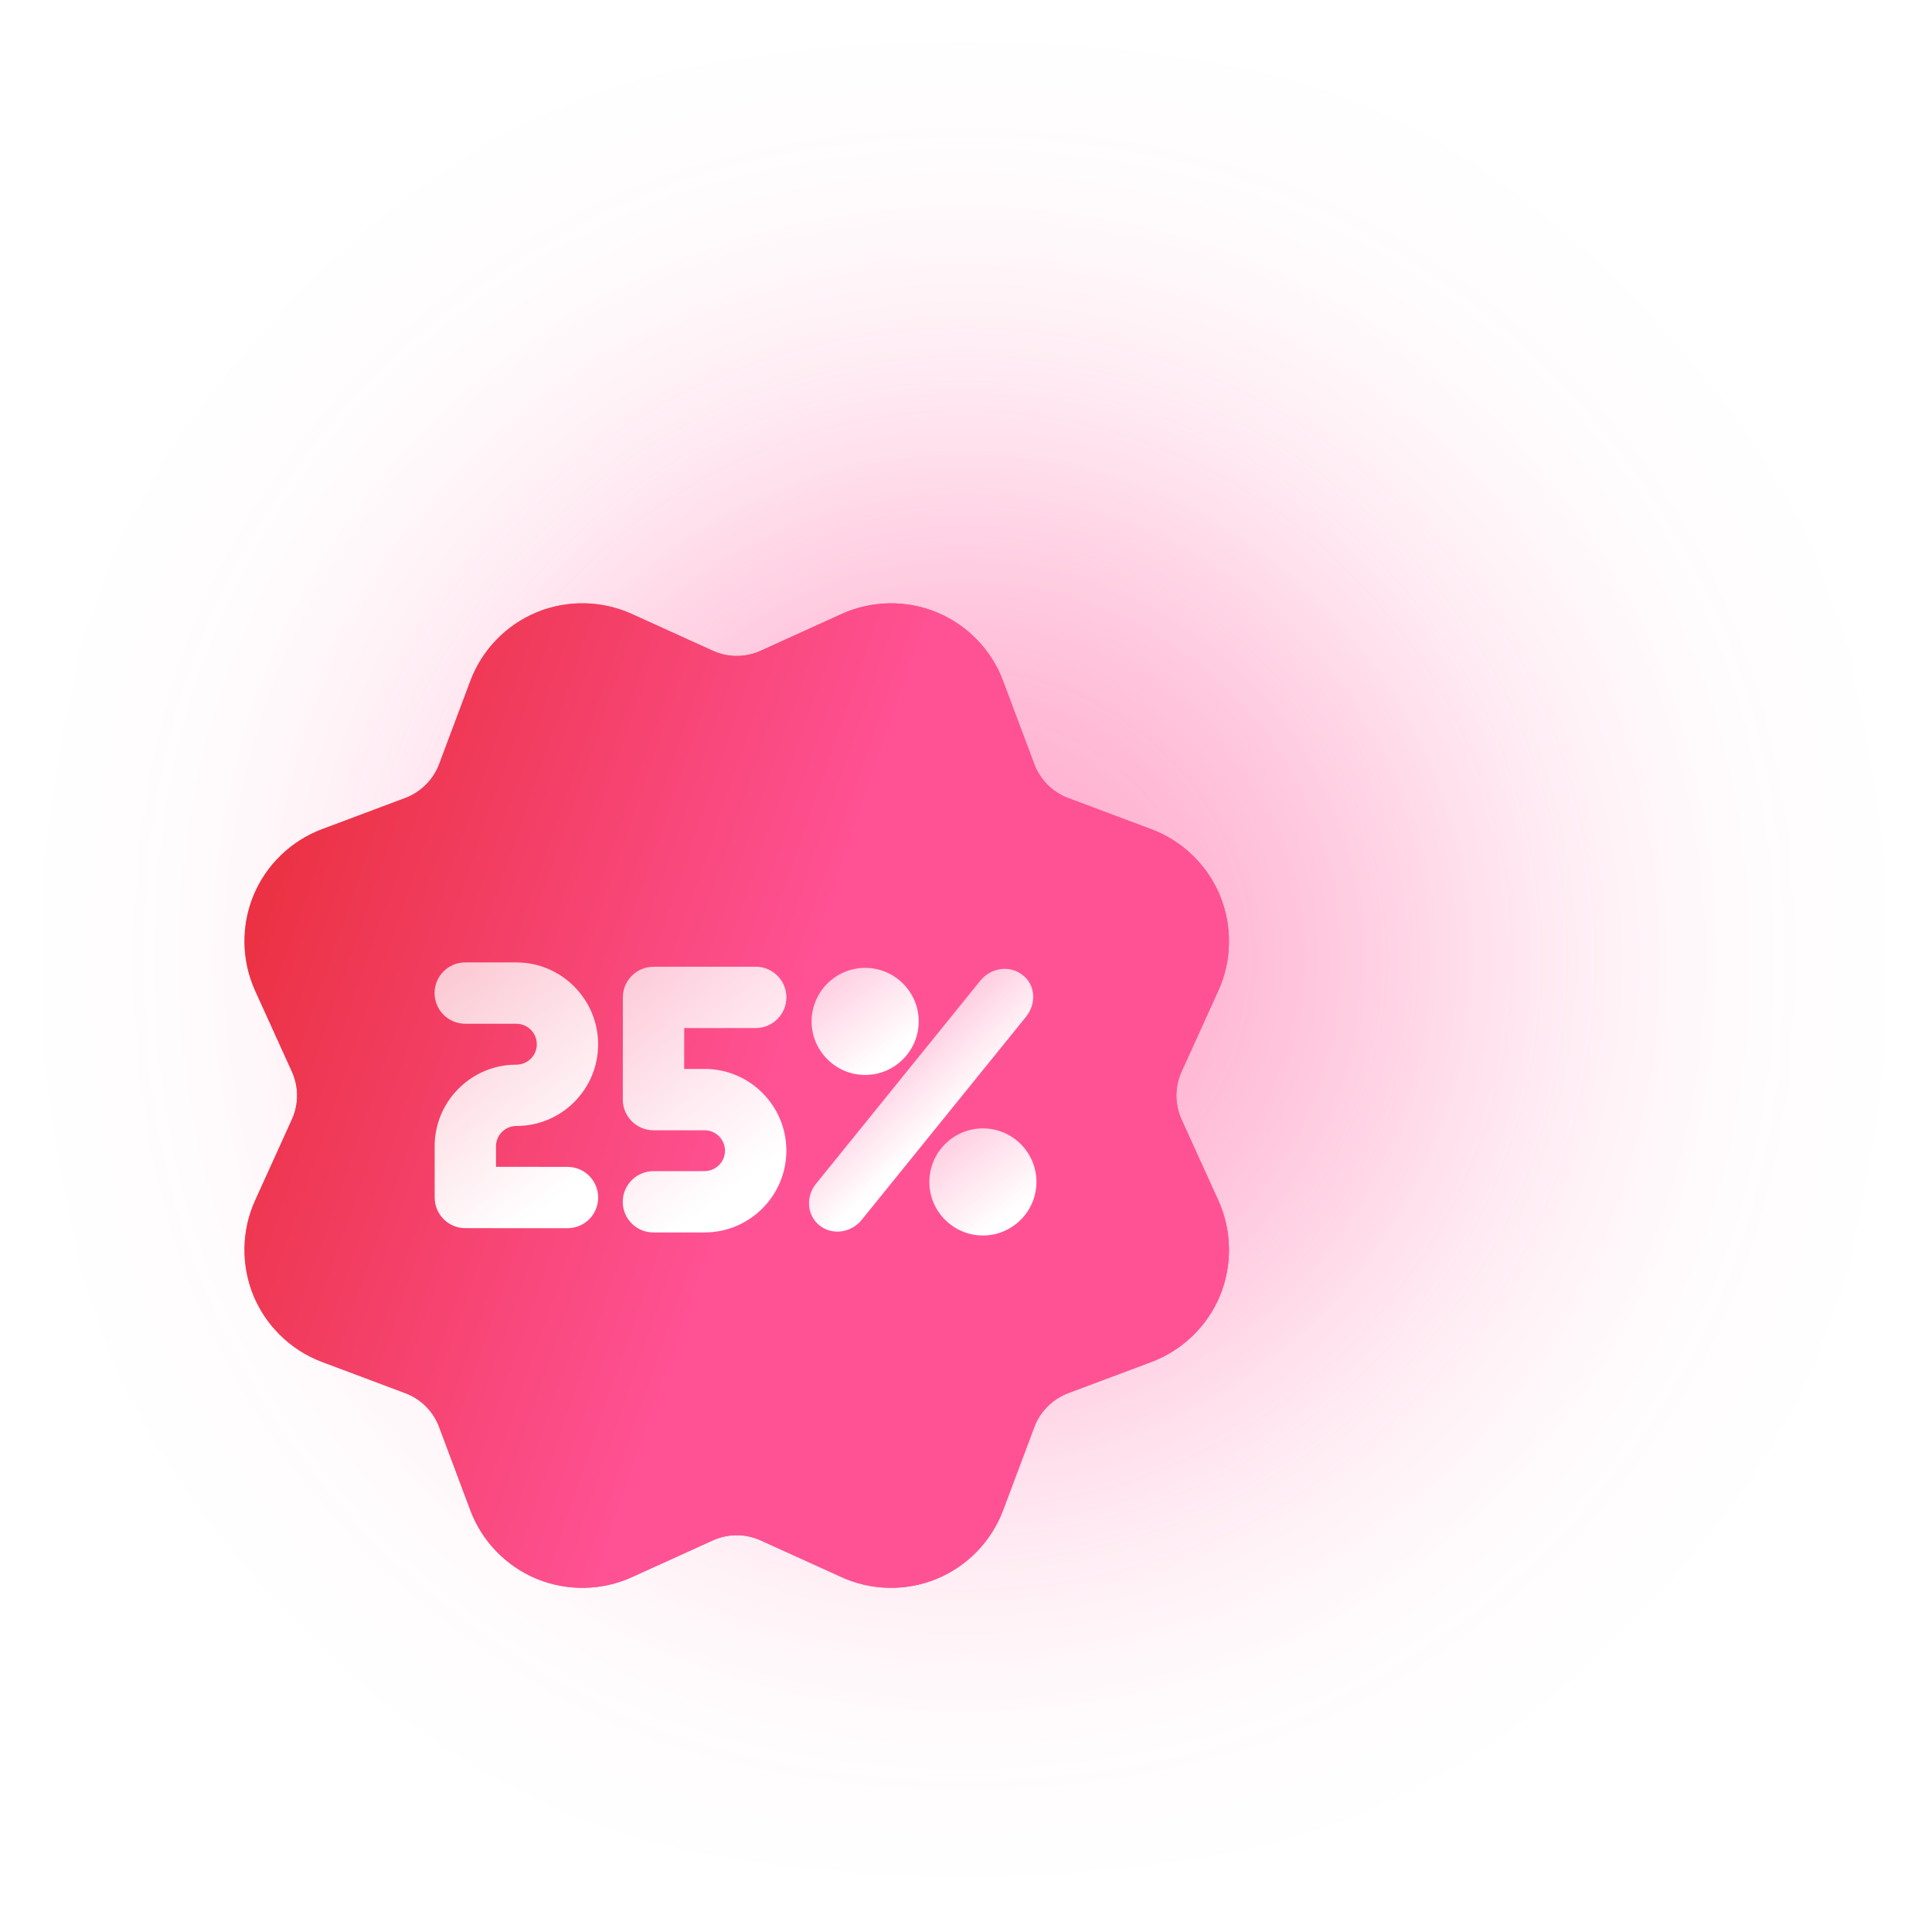
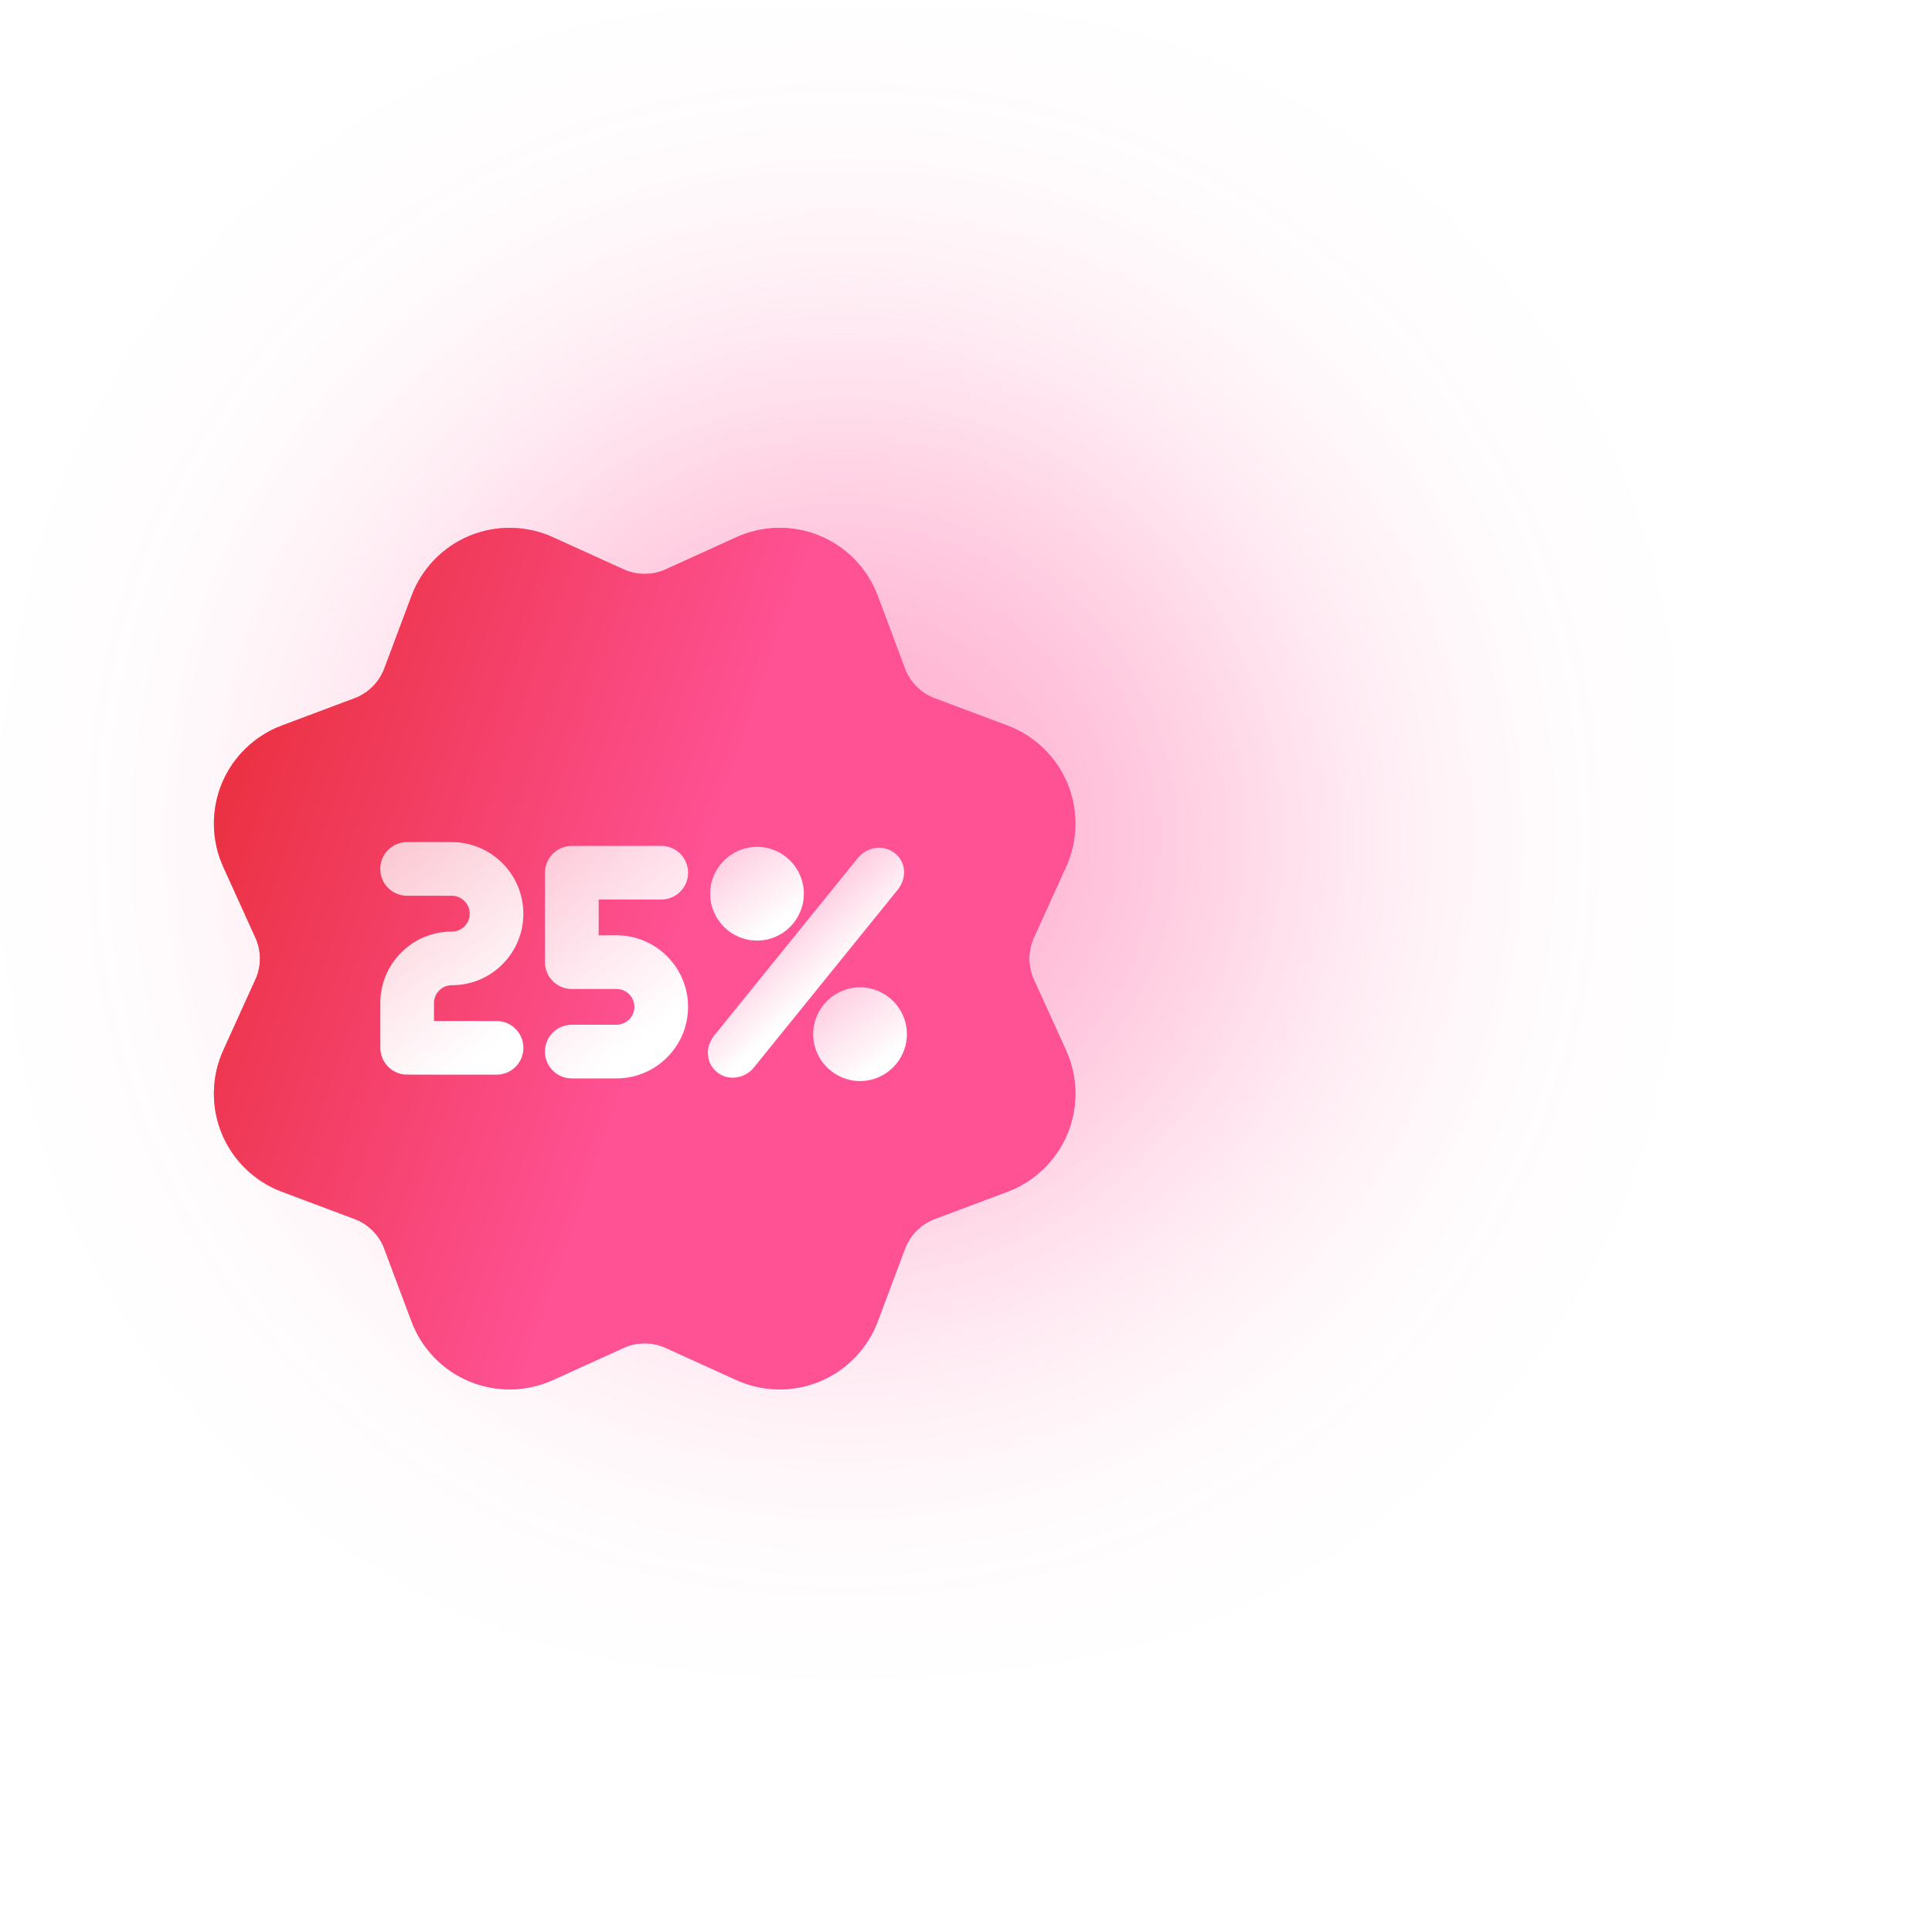
- <svg xmlns="http://www.w3.org/2000/svg" width="70" height="70" viewBox="0 0 70 70" fill="none">
+ <svg xmlns="http://www.w3.org/2000/svg" width="80" height="80" viewBox="0 0 80 80" fill="none">
  <g filter="url(#filter0_di_3373_2675)">
    <path d="M37.475 51.708C37.689 51.139 38.139 50.69 38.707 50.476L41.718 49.347C42.839 48.927 43.745 48.052 44.202 46.947C44.659 45.84 44.639 44.582 44.143 43.493L42.814 40.566C42.562 40.011 42.561 39.377 42.814 38.824L44.143 35.897C44.639 34.808 44.659 33.55 44.202 32.443C43.747 31.34 42.839 30.463 41.718 30.043L38.707 28.914C38.137 28.7 37.687 28.25 37.475 27.682L36.345 24.67C35.927 23.549 35.05 22.641 33.946 22.186C32.84 21.728 31.58 21.749 30.491 22.245L27.565 23.574C27.011 23.827 26.376 23.827 25.822 23.574L22.895 22.245C21.806 21.749 20.547 21.728 19.441 22.186C18.336 22.643 17.462 23.549 17.041 24.67L15.912 27.681C15.699 28.249 15.249 28.699 14.68 28.913L11.67 30.042C10.549 30.462 9.643 31.337 9.186 32.442C8.729 33.548 8.749 34.807 9.245 35.896L10.573 38.822C10.826 39.377 10.827 40.011 10.573 40.565L9.245 43.492C8.749 44.581 8.729 45.839 9.186 46.946C9.405 47.474 9.726 47.951 10.126 48.35C10.56 48.785 11.085 49.127 11.67 49.346L14.68 50.475C15.251 50.688 15.701 51.138 15.912 51.707L17.041 54.718C17.46 55.838 18.337 56.745 19.441 57.202C20.548 57.659 21.806 57.639 22.895 57.143L25.822 55.814C26.377 55.562 27.011 55.561 27.565 55.814L30.491 57.143C31.58 57.639 32.839 57.659 33.946 57.202C35.05 56.744 35.925 55.838 36.345 54.718L37.475 51.708Z" fill="url(#paint0_linear_3373_2675)" />
  </g>
  <g filter="url(#filter1_b_3373_2675)">
    <path d="M37.475 51.708C37.689 51.139 38.139 50.69 38.707 50.476L41.718 49.347C42.839 48.927 43.745 48.052 44.202 46.947C44.659 45.84 44.639 44.582 44.143 43.493L42.814 40.566C42.562 40.011 42.561 39.377 42.814 38.824L44.143 35.897C44.639 34.808 44.659 33.55 44.202 32.443C43.747 31.34 42.839 30.463 41.718 30.043L38.707 28.914C38.137 28.7 37.687 28.25 37.475 27.682L36.345 24.67C35.927 23.549 35.05 22.641 33.946 22.186C32.84 21.728 31.58 21.749 30.491 22.245L27.565 23.574C27.011 23.827 26.376 23.827 25.822 23.574L22.895 22.245C21.806 21.749 20.547 21.728 19.441 22.186C18.336 22.643 17.462 23.549 17.041 24.67L15.912 27.681C15.699 28.249 15.249 28.699 14.68 28.913L11.67 30.042C10.549 30.462 9.643 31.337 9.186 32.442C8.729 33.548 8.749 34.807 9.245 35.896L10.573 38.822C10.826 39.377 10.827 40.011 10.573 40.565L9.245 43.492C8.749 44.581 8.729 45.839 9.186 46.946C9.405 47.474 9.726 47.951 10.126 48.35C10.56 48.785 11.085 49.127 11.67 49.346L14.68 50.475C15.251 50.688 15.701 51.138 15.912 51.707L17.041 54.718C17.46 55.838 18.337 56.745 19.441 57.202C20.548 57.659 21.806 57.639 22.895 57.143L25.822 55.814C26.377 55.562 27.011 55.561 27.565 55.814L30.491 57.143C31.58 57.639 32.839 57.659 33.946 57.202C35.05 56.744 35.925 55.838 36.345 54.718L37.475 51.708Z" fill="url(#paint1_linear_3373_2675)" />
  </g>
  <g filter="url(#filter2_b_3373_2675)">
    <path d="M25.531 38.729L24.789 38.73L24.79 37.249L27.381 37.248C27.994 37.248 28.492 36.75 28.492 36.136C28.492 35.523 27.995 35.025 27.381 35.026L23.678 35.027C23.065 35.027 22.567 35.525 22.567 36.138L22.565 39.841C22.565 40.455 23.062 40.952 23.676 40.952L25.528 40.952C25.936 40.951 26.268 41.283 26.268 41.692C26.268 42.1 25.936 42.432 25.527 42.432L23.676 42.433C23.062 42.433 22.564 42.931 22.564 43.544C22.563 43.851 22.688 44.129 22.889 44.33C23.09 44.531 23.367 44.655 23.674 44.654L25.525 44.654C26.317 44.653 27.061 44.345 27.62 43.786C28.18 43.226 28.491 42.481 28.491 41.69C28.492 40.058 27.162 38.729 25.531 38.729Z" fill="url(#paint2_linear_3373_2675)" />
  </g>
  <g filter="url(#filter3_b_3373_2675)">
    <path d="M20.562 42.278L17.971 42.276L17.97 41.536C17.969 41.128 18.302 40.795 18.71 40.796C19.5 40.795 20.245 40.489 20.804 39.93C21.363 39.37 21.672 38.626 21.671 37.834C21.67 36.2 20.337 34.869 18.708 34.87L16.856 34.87C16.242 34.87 15.745 35.367 15.745 35.98C15.745 36.594 16.243 37.092 16.857 37.092L18.708 37.093C19.116 37.092 19.449 37.425 19.45 37.834C19.45 38.033 19.372 38.219 19.233 38.358C19.093 38.497 18.908 38.574 18.71 38.575C17.918 38.574 17.175 38.882 16.615 39.442C16.056 40.001 15.748 40.745 15.748 41.536L15.749 43.388C15.749 43.694 15.873 43.972 16.074 44.173C16.275 44.375 16.553 44.499 16.86 44.498L20.563 44.5C21.176 44.5 21.674 44.003 21.673 43.389C21.672 42.774 21.175 42.278 20.562 42.278Z" fill="url(#paint3_linear_3373_2675)" />
  </g>
  <g filter="url(#filter4_b_3373_2675)">
    <path d="M29.976 38.378C30.327 38.729 30.812 38.949 31.347 38.947C32.415 38.948 33.285 38.078 33.286 37.008C33.288 35.939 32.416 35.066 31.346 35.068C30.277 35.067 29.407 35.938 29.406 37.007C29.405 37.542 29.624 38.026 29.976 38.378Z" fill="url(#paint4_linear_3373_2675)" />
  </g>
  <g filter="url(#filter5_b_3373_2675)">
    <path d="M37.043 35.323C36.586 34.963 35.904 35.054 35.519 35.531L29.567 42.888C29.207 43.332 29.235 43.951 29.609 44.325L29.698 44.404C30.155 44.764 30.837 44.673 31.222 44.196L37.174 36.839C37.56 36.363 37.52 35.675 37.043 35.323Z" fill="url(#paint5_linear_3373_2675)" />
  </g>
  <g filter="url(#filter6_b_3373_2675)">
    <path d="M35.611 40.884C34.543 40.884 33.673 41.754 33.672 42.824C33.671 43.358 33.89 43.843 34.241 44.194C34.593 44.545 35.078 44.765 35.612 44.764C36.681 44.764 37.551 43.894 37.552 42.824C37.553 41.754 36.68 40.882 35.611 40.884Z" fill="url(#paint6_linear_3373_2675)" />
  </g>
  <defs>
    <filter id="filter0_di_3373_2675" x="-7.632" y="0.421" width="76.897" height="73.599" filterUnits="userSpaceOnUse" color-interpolation-filters="sRGB">
      <feFlood flood-opacity="0" result="BackgroundImageFix" />
      <feColorMatrix in="SourceAlpha" type="matrix" values="0 0 0 0 0 0 0 0 0 0 0 0 0 0 0 0 0 0 127 0" result="hardAlpha" />
      <feOffset dx="8.245" dy="-4.947" />
      <feGaussianBlur stdDeviation="8.245" />
      <feColorMatrix type="matrix" values="0 0 0 0 1 0 0 0 0 0.173 0 0 0 0 0.503 0 0 0 0.4 0" />
      <feBlend mode="normal" in2="BackgroundImageFix" result="effect1_dropShadow_3373_2675" />
      <feBlend mode="normal" in="SourceGraphic" in2="effect1_dropShadow_3373_2675" result="shape" />
      <feColorMatrix in="SourceAlpha" type="matrix" values="0 0 0 0 0 0 0 0 0 0 0 0 0 0 0 0 0 0 127 0" result="hardAlpha" />
      <feOffset dx="-16.489" dy="16.489" />
      <feGaussianBlur stdDeviation="16.489" />
      <feComposite in2="hardAlpha" operator="arithmetic" k2="-1" k3="1" />
      <feColorMatrix type="matrix" values="0 0 0 0 1 0 0 0 0 1 0 0 0 0 1 0 0 0 0.24 0" />
      <feBlend mode="normal" in2="shape" result="effect2_innerShadow_3373_2675" />
    </filter>
    <filter id="filter1_b_3373_2675" x="-12.579" y="0.421" width="78.546" height="78.546" filterUnits="userSpaceOnUse" color-interpolation-filters="sRGB">
      <feFlood flood-opacity="0" result="BackgroundImageFix" />
      <feGaussianBlur in="BackgroundImageFix" stdDeviation="10.718" />
      <feComposite in2="SourceAlpha" operator="in" result="effect1_backgroundBlur_3373_2675" />
      <feBlend mode="normal" in="SourceGraphic" in2="effect1_backgroundBlur_3373_2675" result="shape" />
    </filter>
    <filter id="filter2_b_3373_2675" x="-10.085" y="2.376" width="71.226" height="74.927" filterUnits="userSpaceOnUse" color-interpolation-filters="sRGB">
      <feFlood flood-opacity="0" result="BackgroundImageFix" />
      <feGaussianBlur in="BackgroundImageFix" stdDeviation="16.325" />
      <feComposite in2="SourceAlpha" operator="in" result="effect1_backgroundBlur_3373_2675" />
      <feBlend mode="normal" in="SourceGraphic" in2="effect1_backgroundBlur_3373_2675" result="shape" />
    </filter>
    <filter id="filter3_b_3373_2675" x="-16.904" y="2.221" width="71.226" height="74.928" filterUnits="userSpaceOnUse" color-interpolation-filters="sRGB">
      <feFlood flood-opacity="0" result="BackgroundImageFix" />
      <feGaussianBlur in="BackgroundImageFix" stdDeviation="16.325" />
      <feComposite in2="SourceAlpha" operator="in" result="effect1_backgroundBlur_3373_2675" />
      <feBlend mode="normal" in="SourceGraphic" in2="effect1_backgroundBlur_3373_2675" result="shape" />
    </filter>
    <filter id="filter4_b_3373_2675" x="-3.243" y="2.418" width="69.178" height="69.178" filterUnits="userSpaceOnUse" color-interpolation-filters="sRGB">
      <feFlood flood-opacity="0" result="BackgroundImageFix" />
      <feGaussianBlur in="BackgroundImageFix" stdDeviation="16.325" />
      <feComposite in2="SourceAlpha" operator="in" result="effect1_backgroundBlur_3373_2675" />
      <feBlend mode="normal" in="SourceGraphic" in2="effect1_backgroundBlur_3373_2675" result="shape" />
    </filter>
    <filter id="filter5_b_3373_2675" x="-3.337" y="2.454" width="73.421" height="74.819" filterUnits="userSpaceOnUse" color-interpolation-filters="sRGB">
      <feFlood flood-opacity="0" result="BackgroundImageFix" />
      <feGaussianBlur in="BackgroundImageFix" stdDeviation="16.325" />
      <feComposite in2="SourceAlpha" operator="in" result="effect1_backgroundBlur_3373_2675" />
      <feBlend mode="normal" in="SourceGraphic" in2="effect1_backgroundBlur_3373_2675" result="shape" />
    </filter>
    <filter id="filter6_b_3373_2675" x="1.023" y="8.235" width="69.178" height="69.178" filterUnits="userSpaceOnUse" color-interpolation-filters="sRGB">
      <feFlood flood-opacity="0" result="BackgroundImageFix" />
      <feGaussianBlur in="BackgroundImageFix" stdDeviation="16.325" />
      <feComposite in2="SourceAlpha" operator="in" result="effect1_backgroundBlur_3373_2675" />
      <feBlend mode="normal" in="SourceGraphic" in2="effect1_backgroundBlur_3373_2675" result="shape" />
    </filter>
    <linearGradient id="paint0_linear_3373_2675" x1="8.857" y1="39.694" x2="44.531" y2="39.694" gradientUnits="userSpaceOnUse">
      <stop stop-color="#FF6A6A" />
      <stop offset="1" stop-color="#FF247B" />
      <stop offset="1" stop-color="#FE5196" />
    </linearGradient>
    <linearGradient id="paint1_linear_3373_2675" x1="26.862" y1="43.241" x2="-6.08" y2="31.853" gradientUnits="userSpaceOnUse">
      <stop stop-color="#FF5295" />
      <stop offset="1" stop-color="#DC1906" />
    </linearGradient>
    <linearGradient id="paint2_linear_3373_2675" x1="30.357" y1="40.116" x2="23.184" y2="30.843" gradientUnits="userSpaceOnUse">
      <stop stop-color="white" />
      <stop offset="1" stop-color="white" stop-opacity="0.61" />
    </linearGradient>
    <linearGradient id="paint3_linear_3373_2675" x1="23.598" y1="40.914" x2="16.07" y2="30.733" gradientUnits="userSpaceOnUse">
      <stop stop-color="white" />
      <stop offset="1" stop-color="white" stop-opacity="0.61" />
    </linearGradient>
    <linearGradient id="paint4_linear_3373_2675" x1="33.399" y1="37.308" x2="30.455" y2="33.419" gradientUnits="userSpaceOnUse">
      <stop stop-color="white" />
      <stop offset="1" stop-color="white" stop-opacity="0.61" />
    </linearGradient>
    <linearGradient id="paint5_linear_3373_2675" x1="36.94" y1="38.176" x2="34.261" y2="35.292" gradientUnits="userSpaceOnUse">
      <stop stop-color="white" />
      <stop offset="1" stop-color="white" stop-opacity="0.61" />
    </linearGradient>
    <linearGradient id="paint6_linear_3373_2675" x1="37.665" y1="43.124" x2="34.72" y2="39.235" gradientUnits="userSpaceOnUse">
      <stop stop-color="white" />
      <stop offset="1" stop-color="white" stop-opacity="0.61" />
    </linearGradient>
  </defs>
</svg>
